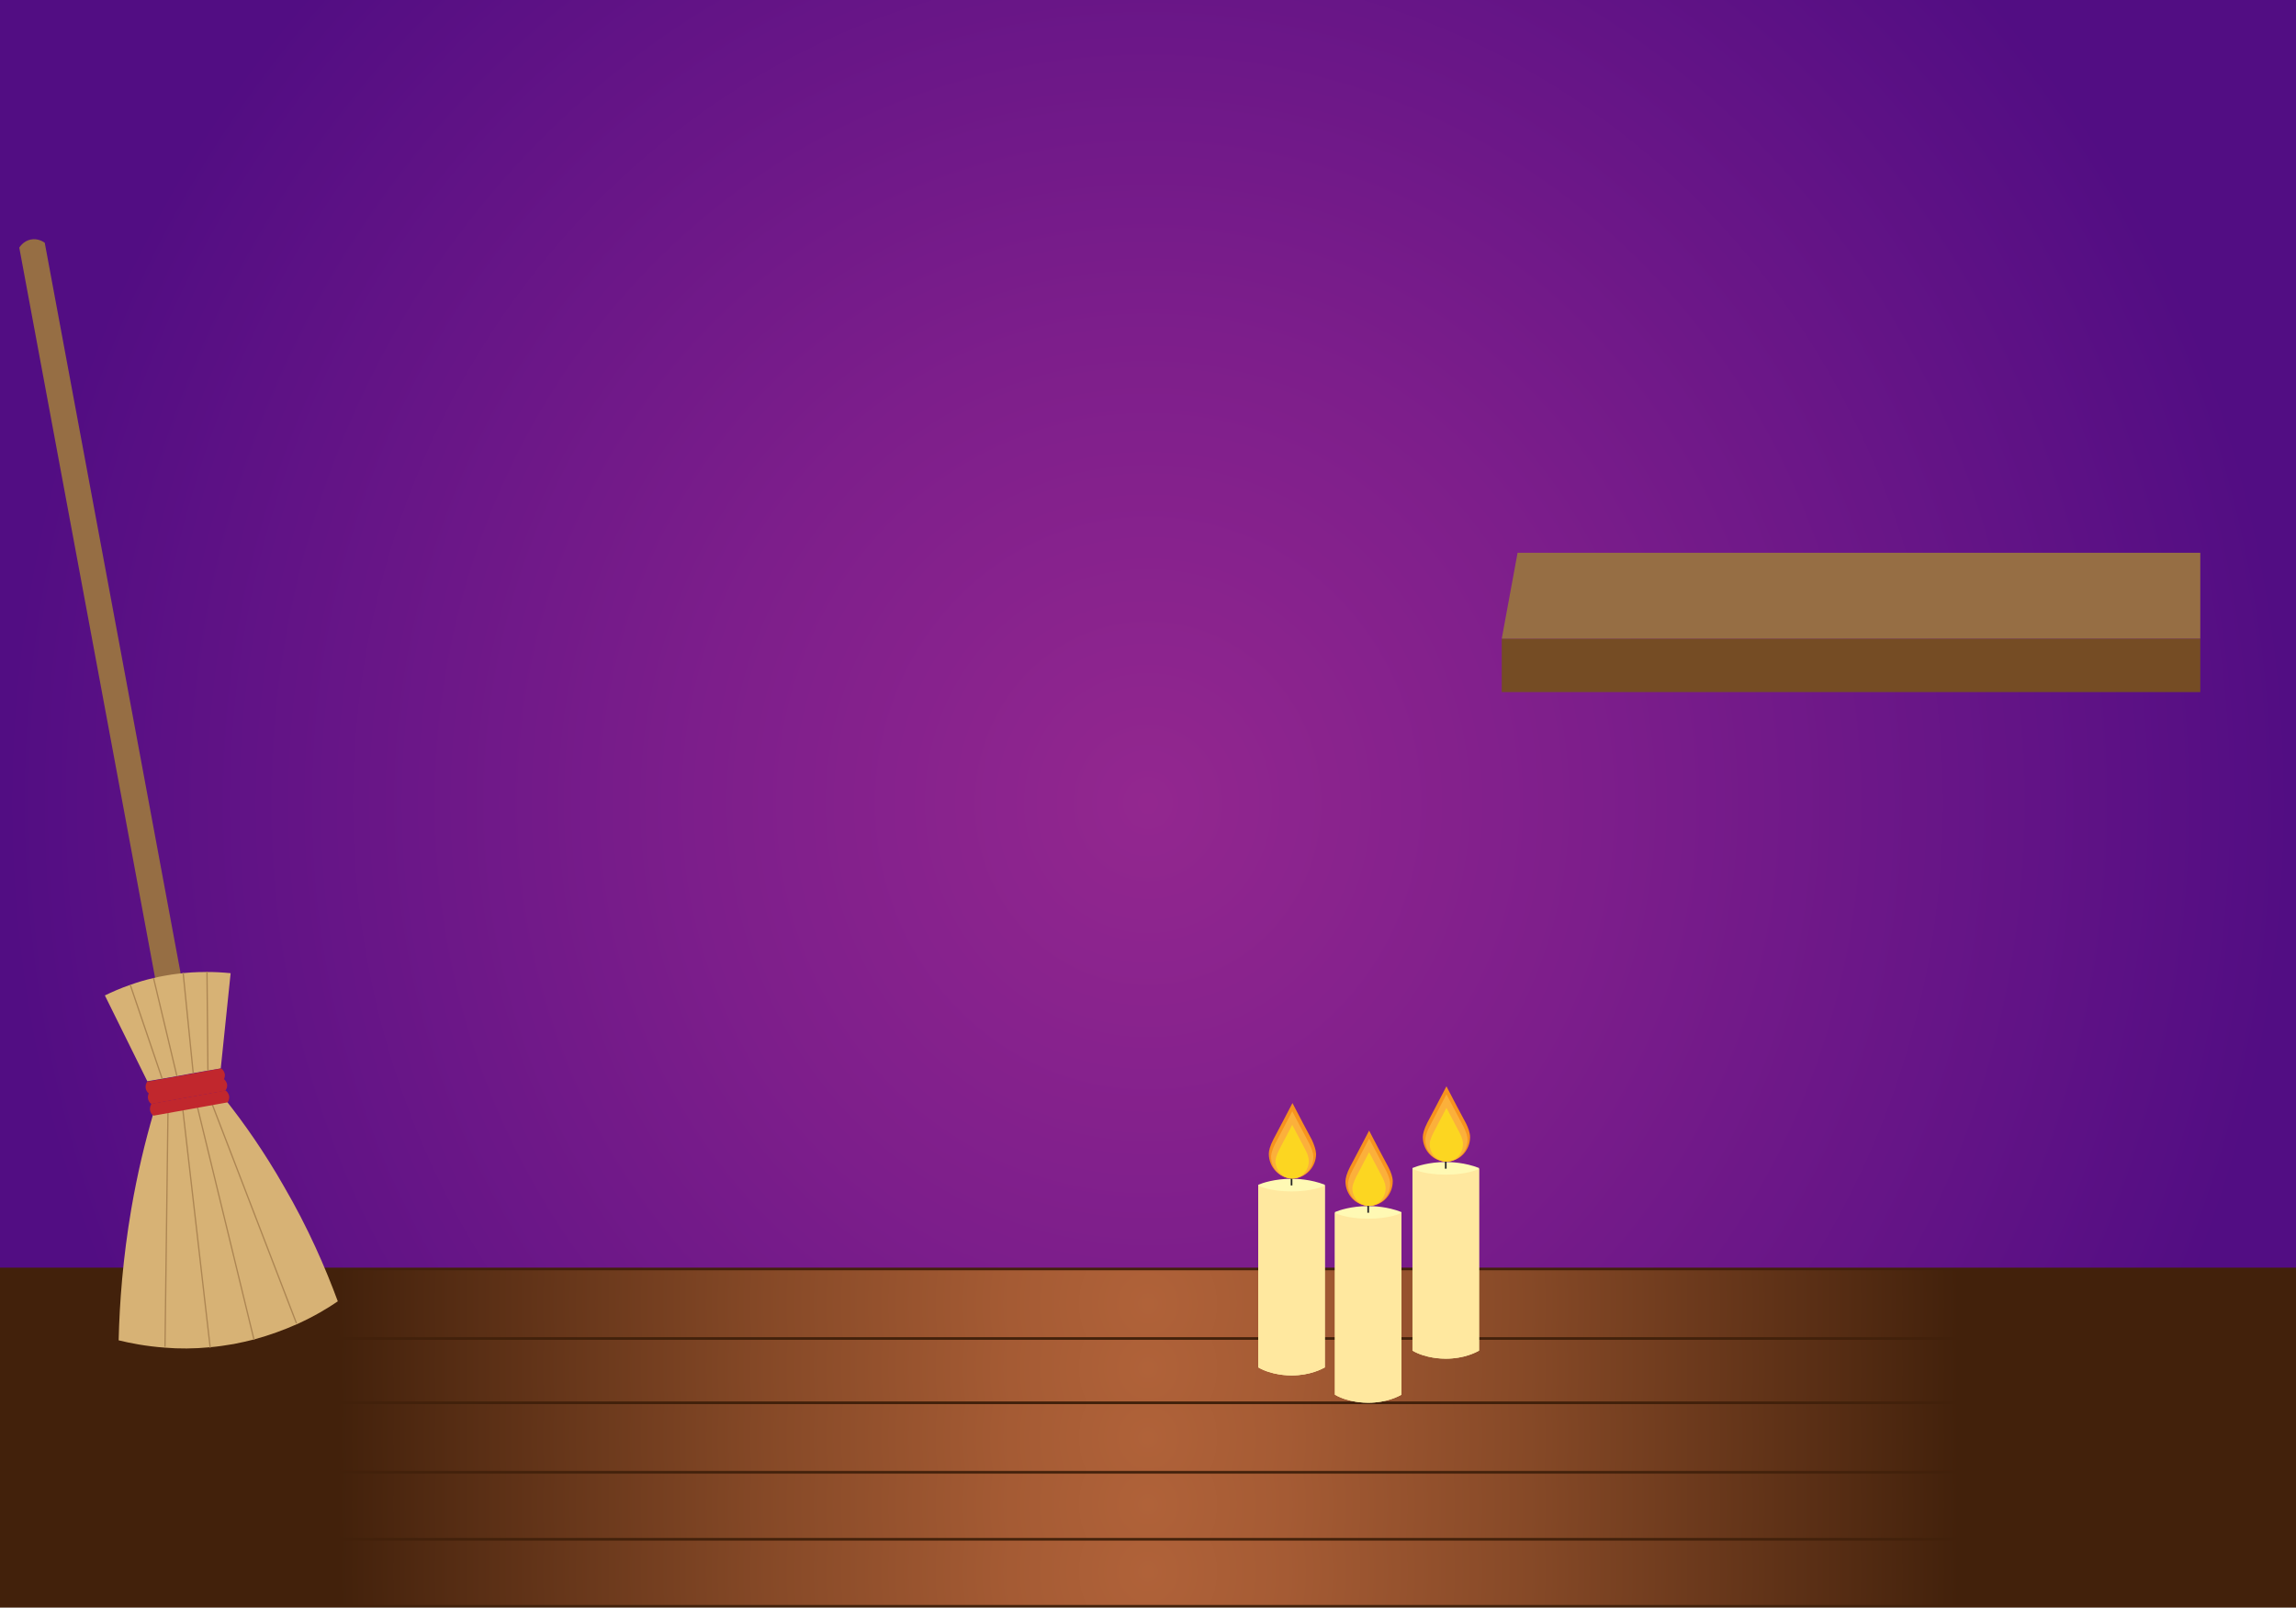
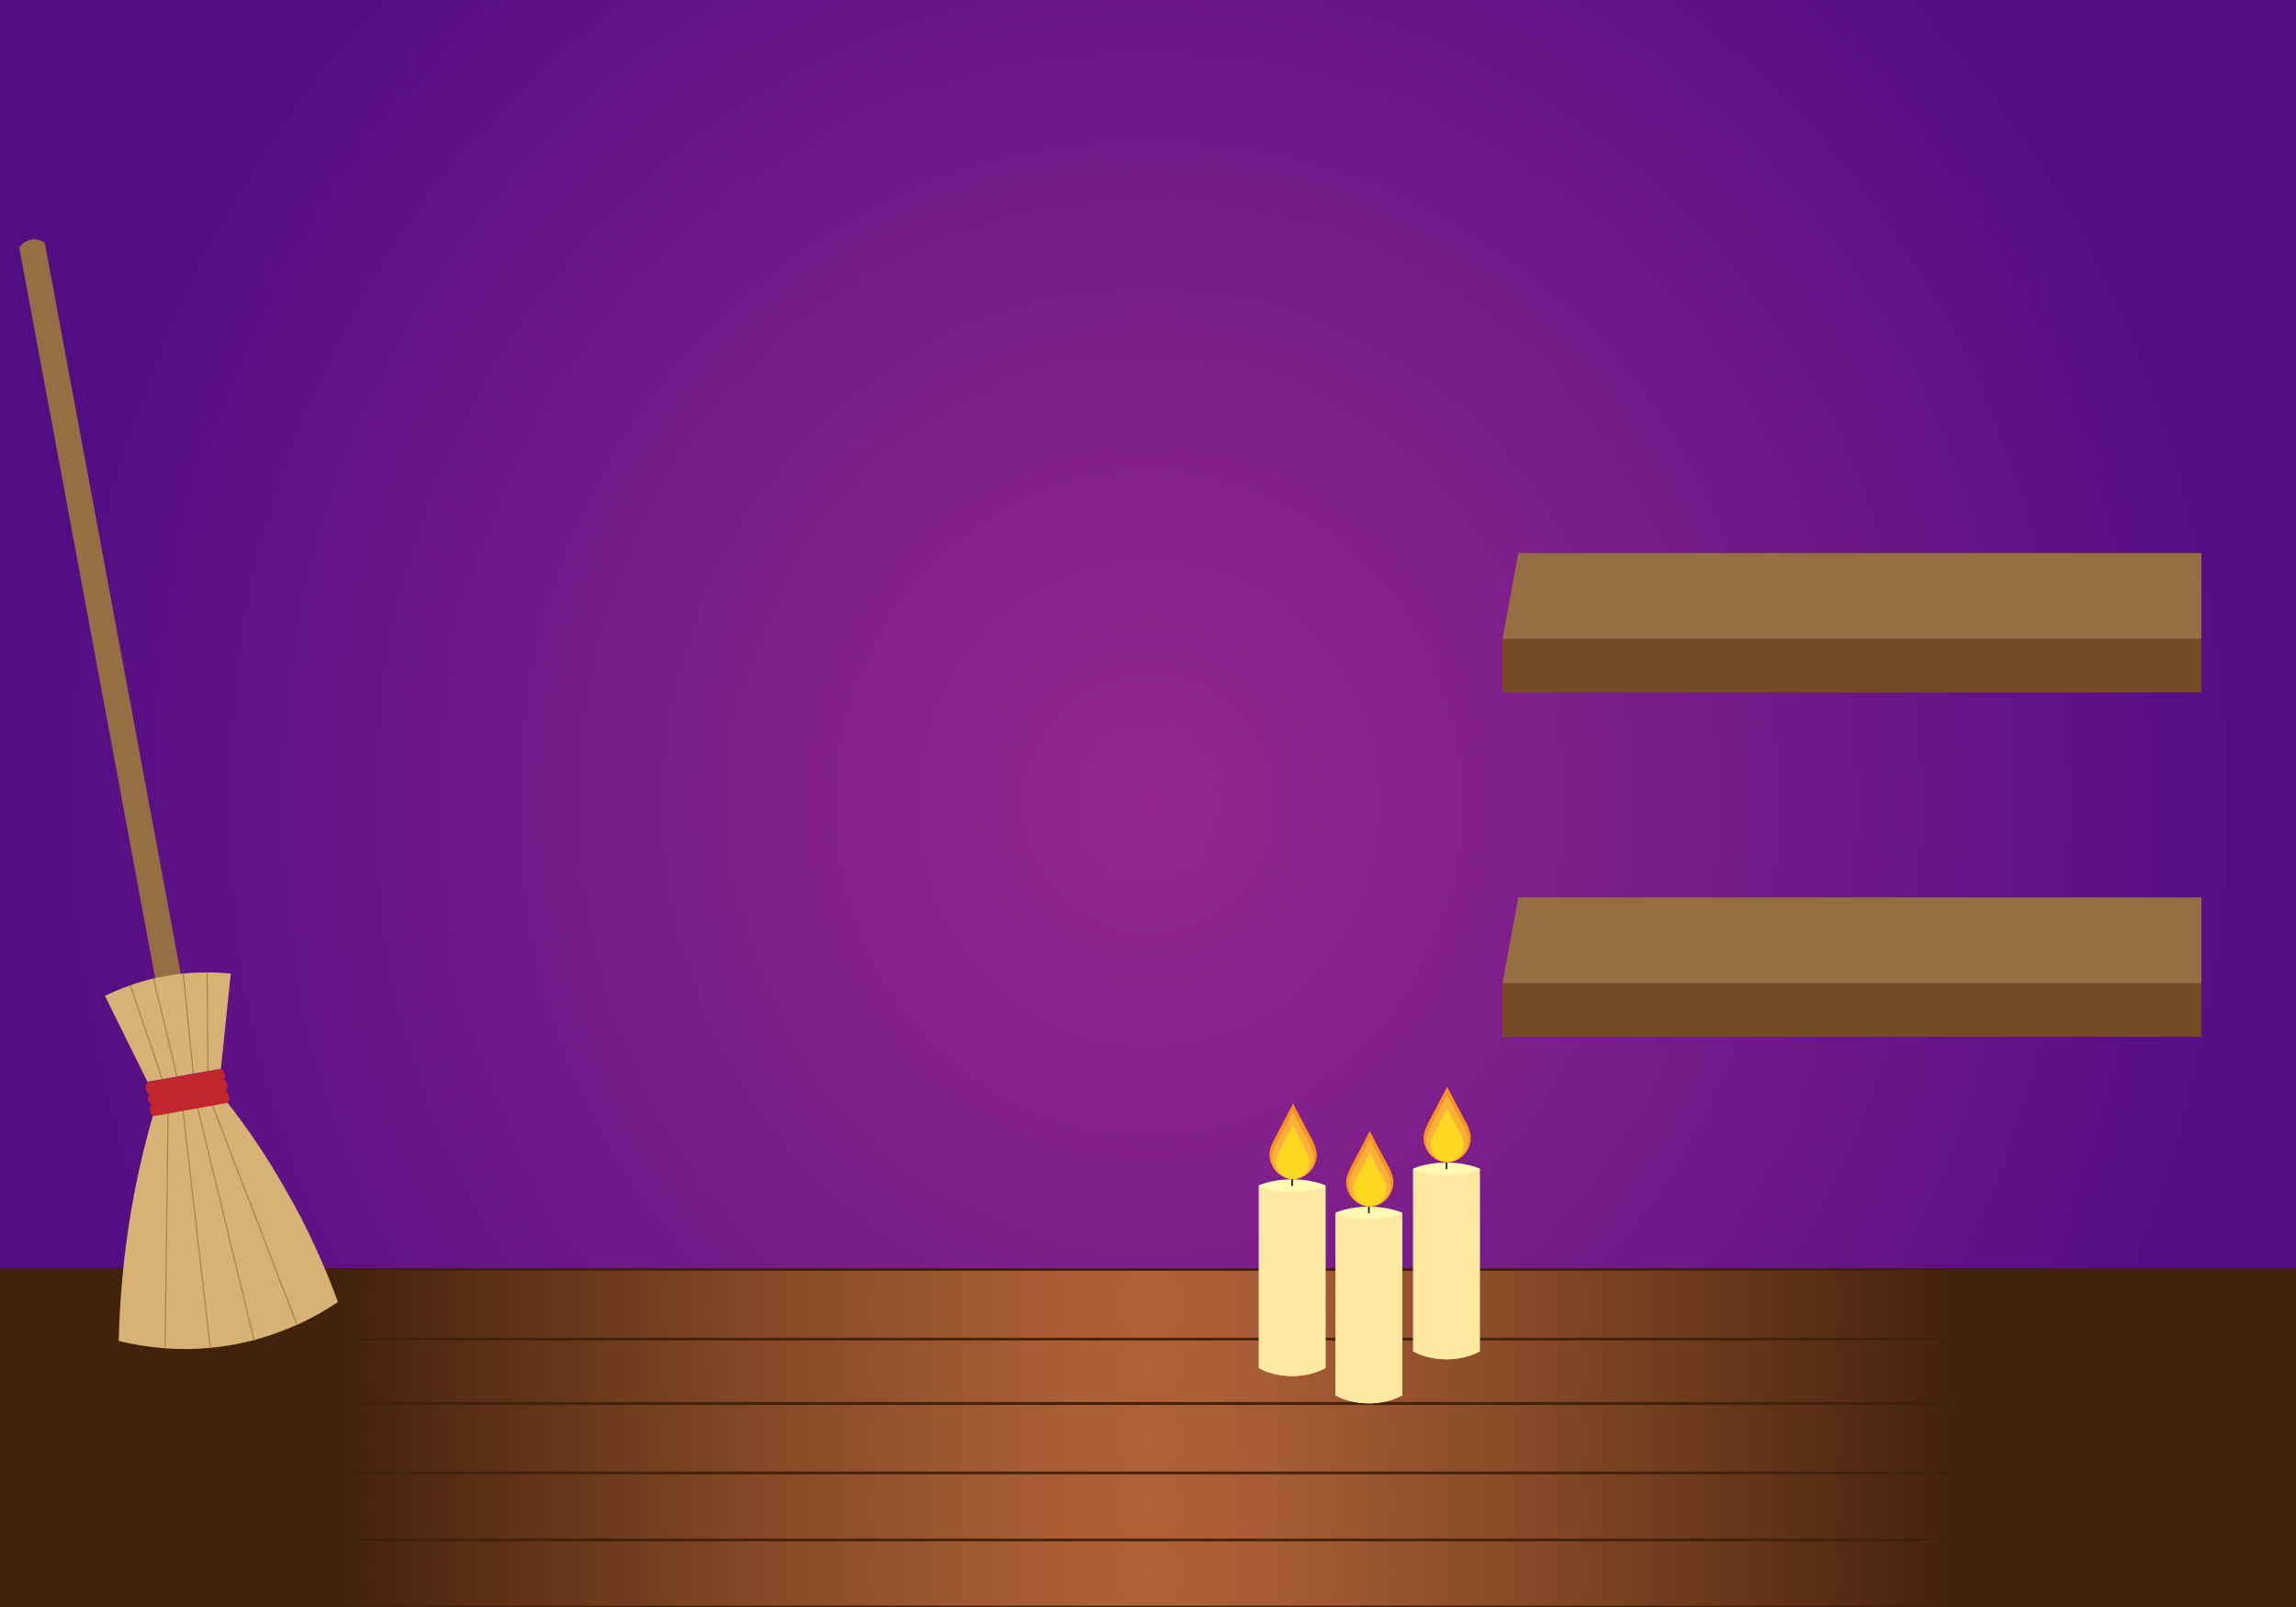
- <svg xmlns="http://www.w3.org/2000/svg" version="1.1" id="Layer_2_00000057108700822018874200000016591534994223042488_" x="0px" y="0px" viewBox="0 0 1000.5 700.5" style="enable-background:new 0 0 1000.5 700.5;" xml:space="preserve">
-   <style type="text/css">
- 	.st0{fill:url(#SVGID_1_);}
- 	
- 		.st1{fill:url(#SVGID_00000054966063012565780520000002568602299930880128_);stroke:#42210B;stroke-width:1.139;stroke-miterlimit:10;}
- 	
- 		.st2{fill:url(#SVGID_00000085240048728248952120000004692637992677946008_);stroke:#42210B;stroke-width:1.139;stroke-miterlimit:10;}
- 	
- 		.st3{fill:url(#SVGID_00000055672822045408576250000003385592549175753109_);stroke:#42210B;stroke-width:1.139;stroke-miterlimit:10;}
- 	
- 		.st4{fill:url(#SVGID_00000088095434463997881760000013508978713228455326_);stroke:#42210B;stroke-width:1.139;stroke-miterlimit:10;}
- 	
- 		.st5{fill:url(#SVGID_00000158018630368644650220000000791811544057913483_);stroke:#42210B;stroke-width:1.139;stroke-miterlimit:10;}
- 	.st6{fill:#754C24;}
- 	.st7{fill:#966E44;}
- 	.st8{fill:#D7B275;}
- 	.st9{fill:none;stroke:#AD8653;stroke-width:0.562;stroke-miterlimit:10;}
- 	.st10{fill:#283A51;}
- 	.st11{fill:#C1272D;}
- 	.st12{fill:#FFF9B4;}
- 	.st13{fill:#FFE89F;}
- 	.st14{fill:none;stroke:#262626;stroke-width:0.726;stroke-miterlimit:10;}
- 	.st15{fill:#F7931E;}
- 	.st16{fill:#FBB03B;}
- 	.st17{fill:#FCD621;}
- </style>
-   <radialGradient id="SVGID_1_" cx="415.792" cy="1859.991" r="448.356" gradientTransform="matrix(1.1116 0 0 1.1667 38.0556 -1820.051)" gradientUnits="userSpaceOnUse">
-     <stop offset="0" style="stop-color:#93278F" />
-     <stop offset="0.39" style="stop-color:#7D1E8B" />
-     <stop offset="1" style="stop-color:#520D83" />
-   </radialGradient>
-   <polygon class="st0" points="0,0 0,485.1 0,700 1000.5,700 1000.5,0 " />
-   <g>
-     <radialGradient id="SVGID_00000107572495785370450380000001842832252819079821_" cx="415.703" cy="2225.995" r="317.974" gradientTransform="matrix(1.1118 0 0 1.1667 38.0712 -1912.218)" gradientUnits="userSpaceOnUse">
-       <stop offset="0" style="stop-color:#B06239" />
-       <stop offset="0.17" style="stop-color:#A55B34" />
-       <stop offset="0.47" style="stop-color:#864927" />
-       <stop offset="0.86" style="stop-color:#552C13" />
-       <stop offset="1" style="stop-color:#42210B" />
-     </radialGradient>
-     <rect x="0.5" y="669.7" style="fill:url(#SVGID_00000107572495785370450380000001842832252819079821_);stroke:#42210B;stroke-width:1.139;stroke-miterlimit:10;" width="999.5" height="30.3" />
-     <radialGradient id="SVGID_00000018923839290767815600000007720330909028628143_" cx="415.703" cy="2200.967" r="317.974" gradientTransform="matrix(1.1118 0 0 1.1667 38.0712 -1912.218)" gradientUnits="userSpaceOnUse">
-       <stop offset="0" style="stop-color:#B06239" />
-       <stop offset="0.17" style="stop-color:#A55B34" />
-       <stop offset="0.47" style="stop-color:#864927" />
-       <stop offset="0.86" style="stop-color:#552C13" />
-       <stop offset="1" style="stop-color:#42210B" />
-     </radialGradient>
-     <rect x="0.5" y="640.5" style="fill:url(#SVGID_00000018923839290767815600000007720330909028628143_);stroke:#42210B;stroke-width:1.139;stroke-miterlimit:10;" width="999.5" height="30.3" />
-     <radialGradient id="SVGID_00000134935845947835711810000015893491272313157038_" cx="415.703" cy="2175.979" r="317.974" gradientTransform="matrix(1.1118 0 0 1.1667 38.0712 -1912.218)" gradientUnits="userSpaceOnUse">
-       <stop offset="0" style="stop-color:#B06239" />
-       <stop offset="0.17" style="stop-color:#A55B34" />
-       <stop offset="0.47" style="stop-color:#864927" />
-       <stop offset="0.86" style="stop-color:#552C13" />
-       <stop offset="1" style="stop-color:#42210B" />
-     </radialGradient>
-     <rect x="0.5" y="611.3" style="fill:url(#SVGID_00000134935845947835711810000015893491272313157038_);stroke:#42210B;stroke-width:1.139;stroke-miterlimit:10;" width="999.5" height="30.3" />
-     <radialGradient id="SVGID_00000007402918198676328300000006947894182072167575_" cx="415.703" cy="2149.968" r="317.974" gradientTransform="matrix(1.1118 0 0 1.1667 38.0712 -1912.218)" gradientUnits="userSpaceOnUse">
-       <stop offset="0" style="stop-color:#B06239" />
-       <stop offset="0.17" style="stop-color:#A55B34" />
-       <stop offset="0.47" style="stop-color:#864927" />
-       <stop offset="0.86" style="stop-color:#552C13" />
-       <stop offset="1" style="stop-color:#42210B" />
-     </radialGradient>
-     <rect x="0.5" y="581" style="fill:url(#SVGID_00000007402918198676328300000006947894182072167575_);stroke:#42210B;stroke-width:1.139;stroke-miterlimit:10;" width="999.5" height="30.3" />
-     <radialGradient id="SVGID_00000032608261482542471030000011026644553025535653_" cx="415.703" cy="2125.969" r="317.974" gradientTransform="matrix(1.1118 0 0 1.1667 38.0712 -1912.218)" gradientUnits="userSpaceOnUse">
-       <stop offset="0" style="stop-color:#B06239" />
-       <stop offset="0.17" style="stop-color:#A55B34" />
-       <stop offset="0.47" style="stop-color:#864927" />
-       <stop offset="0.86" style="stop-color:#552C13" />
-       <stop offset="1" style="stop-color:#42210B" />
-     </radialGradient>
-     <rect x="0.5" y="553" style="fill:url(#SVGID_00000032608261482542471030000011026644553025535653_);stroke:#42210B;stroke-width:1.139;stroke-miterlimit:10;" width="999.5" height="30.3" />
-   </g>
-   <g id="Layer_1-2">
-     <g>
-       <g>
-         <rect x="654.4" y="278.3" class="st6" width="304.4" height="23.3" />
-         <polygon class="st7" points="958.8,278.3 654.4,278.3 661.3,240.9 958.8,240.9    " />
-       </g>
+ <svg xmlns="http://www.w3.org/2000/svg" width="1000" height="700" viewBox="0 0 1000 700" fill="none">
+   <g clip-path="url(#clip0_10_419)">
+     <mask id="mask0_10_419" style="mask-type:luminance" maskUnits="userSpaceOnUse" x="0" y="0" width="1000" height="700">
+       <path d="M1000 0H0V700H1000V0Z" fill="white" />
+     </mask>
+     <g mask="url(#mask0_10_419)">
+       <path d="M1000 0H0V700H1000V0Z" fill="white" />
+       <path d="M0 0V485.1V700H1000.5V0H0Z" fill="url(#paint0_radial_10_419)" />
+       <path d="M1000 669.7H0.5V700H1000V669.7Z" fill="url(#paint1_radial_10_419)" stroke="#42210B" stroke-width="1.139" stroke-miterlimit="10" />
+       <path d="M1000 640.5H0.5V670.8H1000V640.5Z" fill="url(#paint2_radial_10_419)" stroke="#42210B" stroke-width="1.139" stroke-miterlimit="10" />
+       <path d="M1000 611.3H0.5V641.6H1000V611.3Z" fill="url(#paint3_radial_10_419)" stroke="#42210B" stroke-width="1.139" stroke-miterlimit="10" />
+       <path d="M1000 581H0.5V611.3H1000V581Z" fill="url(#paint4_radial_10_419)" stroke="#42210B" stroke-width="1.139" stroke-miterlimit="10" />
+       <path d="M1000 553H0.5V583.3H1000V553Z" fill="url(#paint5_radial_10_419)" stroke="#42210B" stroke-width="1.139" stroke-miterlimit="10" />
+       <path d="M958.8 278.3H654.4V301.6H958.8V278.3Z" fill="#754C24" />
+       <path d="M958.8 278.3H654.4L661.3 240.9H958.8V278.3Z" fill="#966E44" />
+       <path d="M958.8 428.3H654.4V451.6H958.8V428.3Z" fill="#754C24" />
+       <path d="M958.8 428.3H654.4L661.3 390.9H958.8V428.3Z" fill="#966E44" />
+       <path d="M74.4 462.8L8.4 107.9C8.7 107.5 10.2 105.1 13.3 104.4C16.6 103.7 19.1 105.5 19.5 105.8C41.5 224.1 63.5 342.4 85.5 460.7L74.4 462.8Z" fill="#966E44" />
+       <path d="M147.2 567.1C143 570 136.9 573.7 129.3 577.1C123.9 579.5 117.7 581.8 110.8 583.7C108 584.4 105 585.1 101.9 585.7C98.4 586.3 95 586.8 91.7 587.1C84.5 587.8 77.9 587.8 72 587.3C63.6 586.7 56.6 585.3 51.7 584.1C52.1 567.3 53.6 548 57.2 526.9C59.9 511.2 63.3 497.3 66.8 485.3C68.9 484.9 71.1 484.5 73.2 484.1C75.3 483.7 77.4 483.3 79.5 483C81.6 482.6 83.8 482.2 85.9 481.9C88 481.5 90.1 481.1 92.3 480.8C94.4 480.4 96.5 480.1 98.6 479.7C106.4 489.6 115.1 501.9 123.6 516.8C134.3 535.1 141.8 552.5 147.2 567.1Z" fill="#D7B275" />
+       <path d="M73.2 484.2L71.9 586.9" stroke="#AD8653" stroke-width="0.562" stroke-miterlimit="10" />
+       <path d="M79.6 483L91.6 587.3" stroke="#AD8653" stroke-width="0.562" stroke-miterlimit="10" />
+       <path d="M85.9 481.9L110.7 583.9" stroke="#AD8653" stroke-width="0.562" stroke-miterlimit="10" />
+       <path d="M92.3 480.8L129.2 576.7" stroke="#AD8653" stroke-width="0.562" stroke-miterlimit="10" />
+       <path d="M96.2 465.6L89.8 466.7L83.4 467.8L77 469L70.6 470.1L64.2 471.2L45.7 433.8C48.8 432.3 52.6 430.6 57 429.1C60.1 428 63.4 427 67 426.2C68.5 425.8 70.2 425.5 71.8 425.2C73.9 424.8 76 424.5 77.9 424.3C81.9 423.8 85.6 423.6 89.1 423.6C93.4 423.5 97.2 423.8 100.5 424.1C99.1 437.9 97.6 451.8 96.2 465.6Z" fill="#D7B275" />
+       <path d="M56.8 429.3L70.7 470.2" stroke="#AD8653" stroke-width="0.562" stroke-miterlimit="10" />
+       <path d="M77.1 469L66.9 426.2" stroke="#AD8653" stroke-width="0.562" stroke-miterlimit="10" />
+       <path d="M79.8 423.9L84.2 467.7" stroke="#AD8653" stroke-width="0.562" stroke-miterlimit="10" />
+       <path d="M90.2 423.5L90.6 466.7" stroke="#AD8653" stroke-width="0.562" stroke-miterlimit="10" />
+       <path d="M97.3 470.8L65 476.6C64.7 476.4 63.9 475.8 63.6 474.7C63.1 473 64 471.6 64.1 471.4C74.9 469.5 85.6 467.6 96.4 465.6C96.6 465.7 97.9 466.8 98 468.5C98 469.7 97.5 470.5 97.3 470.8Z" fill="#C1272D" />
+       <path d="M98.2 475.3L66 481.1C65.7 480.9 64.9 480.3 64.6 479.2C64.1 477.5 65 476.1 65.1 475.9C75.9 474 86.6 472.1 97.4 470.1C97.6 470.2 98.9 471.3 99 473C99 474.2 98.4 475 98.2 475.3Z" fill="#C1272D" />
+       <path d="M99.2 480.4L66.9 486.2C66.6 486 65.8 485.4 65.5 484.3C65 482.6 65.9 481.2 66 481C76.8 479.1 87.5 477.2 98.3 475.2C98.5 475.3 99.8 476.4 99.9 478.1C99.9 479.3 99.4 480.1 99.2 480.4Z" fill="#C1272D" />
+       <path d="M577.3 595.9C576.2 596.5 571 599.4 562.8 599.4C561.3 599.4 554.2 599.3 548.3 595.9C548.3 569.4 548.3 542.8 548.3 516.3C550.2 515.5 555.5 513.7 562.8 513.7C565.1 513.7 571.2 513.9 577.3 516.3C577.3 542.8 577.3 569.3 577.3 595.9Z" fill="#FFF9B4" />
+       <path d="M577.3 595.9C576.2 596.5 571 599.4 562.8 599.4C561.3 599.4 554.2 599.3 548.3 595.9C548.3 569.4 548.3 543.1 548.3 516.6C548.7 517 553.8 519.2 562.8 519.2C571.8 519.2 576.9 517 577.3 516.6C577.3 543.1 577.3 569.4 577.3 595.9Z" fill="#FFE89F" />
+       <path d="M562.8 516.6V512.2" stroke="#262626" stroke-width="0.726" stroke-miterlimit="10" />
+       <path d="M571.7 496.8L567.8 489.5L563.2 480.7L558.6 489.5L554.9 496.5C553.4 499.4 552.9 501.5 552.9 502.8C552.9 508.7 557.5 513.5 563.2 513.5C568.9 513.5 573.5 508.7 573.5 502.8C573.4 501 572.6 498.8 571.7 496.8Z" fill="#F7931E" />
+       <path d="M563.1 513.6C558 513.6 553.9 509.3 553.9 504C553.9 503.3 554.1 501.5 555.8 498.2L563.1 484.3L570.6 498.5C571.7 500.8 572.3 502.6 572.3 504C572.4 509.2 568.2 513.6 563.1 513.6Z" fill="#FBB03B" />
+       <path d="M563.1 513.6C559.1 513.6 555.8 510.2 555.8 505.9C555.8 505.6 555.9 504 557.5 500.9L563.1 490.2L568.9 501.2C569.9 503.1 570.3 504.7 570.3 505.8C570.4 510.1 567.2 513.6 563.1 513.6Z" fill="#FCD621" />
+       <path d="M610.7 607.8C609.6 608.4 604.4 611.3 596.2 611.3C594.7 611.3 587.6 611.2 581.7 607.8C581.7 581.3 581.7 554.7 581.7 528.2C583.6 527.4 588.9 525.6 596.2 525.6C598.5 525.6 604.6 525.8 610.7 528.2C610.7 554.8 610.7 581.3 610.7 607.8Z" fill="#FFF9B4" />
+       <path d="M610.7 607.8C609.6 608.4 604.4 611.3 596.2 611.3C594.7 611.3 587.6 611.2 581.7 607.8C581.7 581.3 581.7 555 581.7 528.5C582.1 528.9 587.2 531.1 596.2 531.1C605.2 531.1 610.3 528.9 610.7 528.5C610.7 555 610.7 581.3 610.7 607.8Z" fill="#FFE89F" />
+       <path d="M596.2 528.5V524.2" stroke="#262626" stroke-width="0.726" stroke-miterlimit="10" />
+       <path d="M605.1 508.8L601.2 501.5L596.6 492.7L592 501.5L588.3 508.5C586.8 511.4 586.3 513.5 586.3 514.8C586.3 520.7 590.9 525.5 596.6 525.5C602.3 525.5 606.9 520.7 606.9 514.8C606.9 512.9 606.1 510.8 605.1 508.8Z" fill="#F7931E" />
+       <path d="M596.6 525.5C591.5 525.5 587.4 521.2 587.4 515.9C587.4 515.2 587.6 513.4 589.3 510.1L596.6 496.2L604.1 510.4C605.2 512.7 605.8 514.5 605.8 515.9C605.8 521.2 601.6 525.5 596.6 525.5Z" fill="#FBB03B" />
+       <path d="M596.6 525.5C592.6 525.5 589.3 522.1 589.3 517.8C589.3 517.5 589.4 515.9 591 512.8L596.6 502.1L602.4 513.1C603.4 515 603.8 516.6 603.8 517.7C603.8 522.1 600.6 525.5 596.6 525.5Z" fill="#FCD621" />
+       <path d="M644.5 588.6C643.4 589.2 638.2 592.1 630 592.1C628.5 592.1 621.4 592 615.5 588.6C615.5 562.1 615.5 535.5 615.5 509C617.4 508.2 622.7 506.4 630 506.4C632.3 506.4 638.4 506.6 644.5 509C644.5 535.5 644.5 562 644.5 588.6Z" fill="#FFF9B4" />
+       <path d="M644.5 588.6C643.4 589.2 638.2 592.1 630 592.1C628.5 592.1 621.4 592 615.5 588.6C615.5 562.1 615.5 535.8 615.5 509.3C615.9 509.7 621 511.9 630 511.9C639 511.9 644.1 509.7 644.5 509.3C644.5 535.8 644.5 562.1 644.5 588.6Z" fill="#FFE89F" />
+       <path d="M630 509.3V504.9" stroke="#262626" stroke-width="0.726" stroke-miterlimit="10" />
+       <path d="M638.8 489.5L634.9 482.2L630.3 473.4L625.7 482.2L622 489.2C620.5 492.1 620 494.2 620 495.5C620 501.4 624.6 506.2 630.3 506.2C636 506.2 640.6 501.4 640.6 495.5C640.6 493.7 639.8 491.5 638.8 489.5Z" fill="#F7931E" />
+       <path d="M630.3 506.2C625.2 506.2 621.1 501.9 621.1 496.6C621.1 495.9 621.3 494.1 623 490.8L630.3 476.9L637.8 491.1C638.9 493.4 639.5 495.2 639.5 496.6C639.5 501.9 635.4 506.2 630.3 506.2Z" fill="#FBB03B" />
+       <path d="M630.3 506.2C626.3 506.2 623 502.8 623 498.5C623 498.2 623.1 496.6 624.7 493.5L630.3 482.8L636.1 493.8C637.1 495.7 637.5 497.3 637.5 498.4C637.6 502.8 634.3 506.2 630.3 506.2Z" fill="#FCD621" />
    </g>
  </g>
-   <g>
-     <path class="st7" d="M74.4,462.8l-66-354.9c0.3-0.4,1.8-2.8,4.9-3.5c3.3-0.7,5.8,1.1,6.2,1.4c22,118.3,44,236.6,66,354.9   L74.4,462.8z" />
-     <path class="st8" d="M147.2,567.1c-4.2,2.9-10.3,6.6-17.9,10c-5.4,2.4-11.6,4.7-18.5,6.6c-2.8,0.7-5.8,1.4-8.9,2   c-3.5,0.6-6.9,1.1-10.2,1.4c-7.2,0.7-13.8,0.7-19.7,0.2c-8.4-0.6-15.4-2-20.3-3.2c0.4-16.8,1.9-36.1,5.5-57.2   c2.7-15.7,6.1-29.6,9.6-41.6c2.1-0.4,4.3-0.8,6.4-1.2c2.1-0.4,4.2-0.8,6.3-1.1c2.1-0.4,4.3-0.8,6.4-1.1c2.1-0.4,4.2-0.8,6.4-1.1   c2.1-0.4,4.2-0.7,6.3-1.1c7.8,9.9,16.5,22.2,25,37.1C134.3,535.1,141.8,552.5,147.2,567.1z" />
-     <line class="st9" x1="73.2" y1="484.2" x2="71.9" y2="586.9" />
-     <line class="st9" x1="79.6" y1="483" x2="91.6" y2="587.3" />
-     <line class="st9" x1="85.9" y1="481.9" x2="110.7" y2="583.9" />
-     <line class="st9" x1="92.3" y1="480.8" x2="129.2" y2="576.7" />
-     <path class="st8" d="M96.2,465.6l-6.4,1.1l-6.4,1.1L77,469l-6.4,1.1l-6.4,1.1l-18.5-37.4c3.1-1.5,6.9-3.2,11.3-4.7   c3.1-1.1,6.4-2.1,10-2.9c1.5-0.4,3.2-0.7,4.8-1c2.1-0.4,4.2-0.7,6.1-0.9c4-0.5,7.7-0.7,11.2-0.7c4.3-0.1,8.1,0.2,11.4,0.5   C99.1,437.9,97.6,451.8,96.2,465.6z" />
-     <line class="st9" x1="56.8" y1="429.3" x2="70.7" y2="470.2" />
-     <path class="st9" d="M77.1,469l-10.2-42.8" />
-     <line class="st9" x1="79.8" y1="423.9" x2="84.2" y2="467.7" />
-     <line class="st9" x1="90.2" y1="423.5" x2="90.6" y2="466.7" />
-     <path class="st10" d="M34.7,113.5" />
-     <path class="st11" d="M97.3,470.8L65,476.6c-0.3-0.2-1.1-0.8-1.4-1.9c-0.5-1.7,0.4-3.1,0.5-3.3c10.8-1.9,21.5-3.8,32.3-5.8   c0.2,0.1,1.5,1.2,1.6,2.9C98,469.7,97.5,470.5,97.3,470.8z" />
-     <path class="st11" d="M98.2,475.3L66,481.1c-0.3-0.2-1.1-0.8-1.4-1.9c-0.5-1.7,0.4-3.1,0.5-3.3c10.8-1.9,21.5-3.8,32.3-5.8   c0.2,0.1,1.5,1.2,1.6,2.9C99,474.2,98.4,475,98.2,475.3z" />
-     <path class="st11" d="M99.2,480.4l-32.3,5.8c-0.3-0.2-1.1-0.8-1.4-1.9c-0.5-1.7,0.4-3.1,0.5-3.3c10.8-1.9,21.5-3.8,32.3-5.8   c0.2,0.1,1.5,1.2,1.6,2.9C99.9,479.3,99.4,480.1,99.2,480.4z" />
-   </g>
-   <g>
-     <path class="st12" d="M577.3,595.9c-1.1,0.6-6.3,3.5-14.5,3.5c-1.5,0-8.6-0.1-14.5-3.5c0-26.5,0-53.1,0-79.6   c1.9-0.8,7.2-2.6,14.5-2.6c2.3,0,8.4,0.2,14.5,2.6C577.3,542.8,577.3,569.3,577.3,595.9z" />
-     <path class="st13" d="M577.3,595.9c-1.1,0.6-6.3,3.5-14.5,3.5c-1.5,0-8.6-0.1-14.5-3.5c0-26.5,0-52.8,0-79.3   c0.4,0.4,5.5,2.6,14.5,2.6s14.1-2.2,14.5-2.6C577.3,543.1,577.3,569.4,577.3,595.9z" />
-     <line class="st14" x1="562.8" y1="516.6" x2="562.8" y2="512.2" />
-     <path class="st15" d="M571.7,496.8l-3.9-7.3l-4.6-8.8l-4.6,8.8l-3.7,7c-1.5,2.9-2,5-2,6.3c0,5.9,4.6,10.7,10.3,10.7   s10.3-4.8,10.3-10.7C573.4,501,572.6,498.8,571.7,496.8z" />
-     <path class="st16" d="M563.1,513.6c-5.1,0-9.2-4.3-9.2-9.6c0-0.7,0.2-2.5,1.9-5.8l7.3-13.9l7.5,14.2c1.1,2.3,1.7,4.1,1.7,5.5   C572.4,509.2,568.2,513.6,563.1,513.6z" />
-     <path class="st17" d="M563.1,513.6c-4,0-7.3-3.4-7.3-7.7c0-0.3,0.1-1.9,1.7-5l5.6-10.7l5.8,11c1,1.9,1.4,3.5,1.4,4.6   C570.4,510.1,567.2,513.6,563.1,513.6z" />
-     <path class="st12" d="M610.7,607.8c-1.1,0.6-6.3,3.5-14.5,3.5c-1.5,0-8.6-0.1-14.5-3.5c0-26.5,0-53.1,0-79.6   c1.9-0.8,7.2-2.6,14.5-2.6c2.3,0,8.4,0.2,14.5,2.6C610.7,554.8,610.7,581.3,610.7,607.8z" />
-     <path class="st13" d="M610.7,607.8c-1.1,0.6-6.3,3.5-14.5,3.5c-1.5,0-8.6-0.1-14.5-3.5c0-26.5,0-52.8,0-79.3   c0.4,0.4,5.5,2.6,14.5,2.6s14.1-2.2,14.5-2.6C610.7,555,610.7,581.3,610.7,607.8z" />
-     <line class="st14" x1="596.2" y1="528.5" x2="596.2" y2="524.2" />
-     <path class="st15" d="M605.1,508.8l-3.9-7.3l-4.6-8.8l-4.6,8.8l-3.7,7c-1.5,2.9-2,5-2,6.3c0,5.9,4.6,10.7,10.3,10.7   s10.3-4.8,10.3-10.7C606.9,512.9,606.1,510.8,605.1,508.8z" />
-     <path class="st16" d="M596.6,525.5c-5.1,0-9.2-4.3-9.2-9.6c0-0.7,0.2-2.5,1.9-5.8l7.3-13.9l7.5,14.2c1.1,2.3,1.7,4.1,1.7,5.5   C605.8,521.2,601.6,525.5,596.6,525.5z" />
-     <path class="st17" d="M596.6,525.5c-4,0-7.3-3.4-7.3-7.7c0-0.3,0.1-1.9,1.7-5l5.6-10.7l5.8,11c1,1.9,1.4,3.5,1.4,4.6   C603.8,522.1,600.6,525.5,596.6,525.5z" />
-     <path class="st12" d="M644.5,588.6c-1.1,0.6-6.3,3.5-14.5,3.5c-1.5,0-8.6-0.1-14.5-3.5c0-26.5,0-53.1,0-79.6   c1.9-0.8,7.2-2.6,14.5-2.6c2.3,0,8.4,0.2,14.5,2.6C644.5,535.5,644.5,562,644.5,588.6z" />
-     <path class="st13" d="M644.5,588.6c-1.1,0.6-6.3,3.5-14.5,3.5c-1.5,0-8.6-0.1-14.5-3.5c0-26.5,0-52.8,0-79.3   c0.4,0.4,5.5,2.6,14.5,2.6s14.1-2.2,14.5-2.6C644.5,535.8,644.5,562.1,644.5,588.6z" />
-     <line class="st14" x1="630" y1="509.3" x2="630" y2="504.9" />
-     <path class="st15" d="M638.8,489.5l-3.9-7.3l-4.6-8.8l-4.6,8.8l-3.7,7c-1.5,2.9-2,5-2,6.3c0,5.9,4.6,10.7,10.3,10.7   s10.3-4.8,10.3-10.7C640.6,493.7,639.8,491.5,638.8,489.5z" />
-     <path class="st16" d="M630.3,506.2c-5.1,0-9.2-4.3-9.2-9.6c0-0.7,0.2-2.5,1.9-5.8l7.3-13.9l7.5,14.2c1.1,2.3,1.7,4.1,1.7,5.5   C639.5,501.9,635.4,506.2,630.3,506.2z" />
-     <path class="st17" d="M630.3,506.2c-4,0-7.3-3.4-7.3-7.7c0-0.3,0.1-1.9,1.7-5l5.6-10.7l5.8,11c1,1.9,1.4,3.5,1.4,4.6   C637.6,502.8,634.3,506.2,630.3,506.2z" />
-   </g>
+   <defs>
+     <radialGradient id="paint0_radial_10_419" cx="0" cy="0" r="1" gradientUnits="userSpaceOnUse" gradientTransform="translate(500.25 350) scale(498.393 523.097)">
+       <stop stop-color="#93278F" />
+       <stop offset="0.39" stop-color="#7D1E8B" />
+       <stop offset="1" stop-color="#520D83" />
+     </radialGradient>
+     <radialGradient id="paint1_radial_10_419" cx="0" cy="0" r="1" gradientUnits="userSpaceOnUse" gradientTransform="translate(500.25 684.85) scale(353.524 370.981)">
+       <stop stop-color="#B06239" />
+       <stop offset="0.17" stop-color="#A55B34" />
+       <stop offset="0.47" stop-color="#864927" />
+       <stop offset="0.86" stop-color="#552C13" />
+       <stop offset="1" stop-color="#42210B" />
+     </radialGradient>
+     <radialGradient id="paint2_radial_10_419" cx="0" cy="0" r="1" gradientUnits="userSpaceOnUse" gradientTransform="translate(500.25 655.65) scale(353.524 370.981)">
+       <stop stop-color="#B06239" />
+       <stop offset="0.17" stop-color="#A55B34" />
+       <stop offset="0.47" stop-color="#864927" />
+       <stop offset="0.86" stop-color="#552C13" />
+       <stop offset="1" stop-color="#42210B" />
+     </radialGradient>
+     <radialGradient id="paint3_radial_10_419" cx="0" cy="0" r="1" gradientUnits="userSpaceOnUse" gradientTransform="translate(500.25 626.497) scale(353.523 370.98)">
+       <stop stop-color="#B06239" />
+       <stop offset="0.17" stop-color="#A55B34" />
+       <stop offset="0.47" stop-color="#864927" />
+       <stop offset="0.86" stop-color="#552C13" />
+       <stop offset="1" stop-color="#42210B" />
+     </radialGradient>
+     <radialGradient id="paint4_radial_10_419" cx="0" cy="0" r="1" gradientUnits="userSpaceOnUse" gradientTransform="translate(500.25 596.15) scale(353.524 370.981)">
+       <stop stop-color="#B06239" />
+       <stop offset="0.17" stop-color="#A55B34" />
+       <stop offset="0.47" stop-color="#864927" />
+       <stop offset="0.86" stop-color="#552C13" />
+       <stop offset="1" stop-color="#42210B" />
+     </radialGradient>
+     <radialGradient id="paint5_radial_10_419" cx="0" cy="0" r="1" gradientUnits="userSpaceOnUse" gradientTransform="translate(500.25 568.15) scale(353.524 370.981)">
+       <stop stop-color="#B06239" />
+       <stop offset="0.17" stop-color="#A55B34" />
+       <stop offset="0.47" stop-color="#864927" />
+       <stop offset="0.86" stop-color="#552C13" />
+       <stop offset="1" stop-color="#42210B" />
+     </radialGradient>
+     <clipPath id="clip0_10_419">
+       <rect width="1000" height="700" fill="white" />
+     </clipPath>
+   </defs>
</svg>
